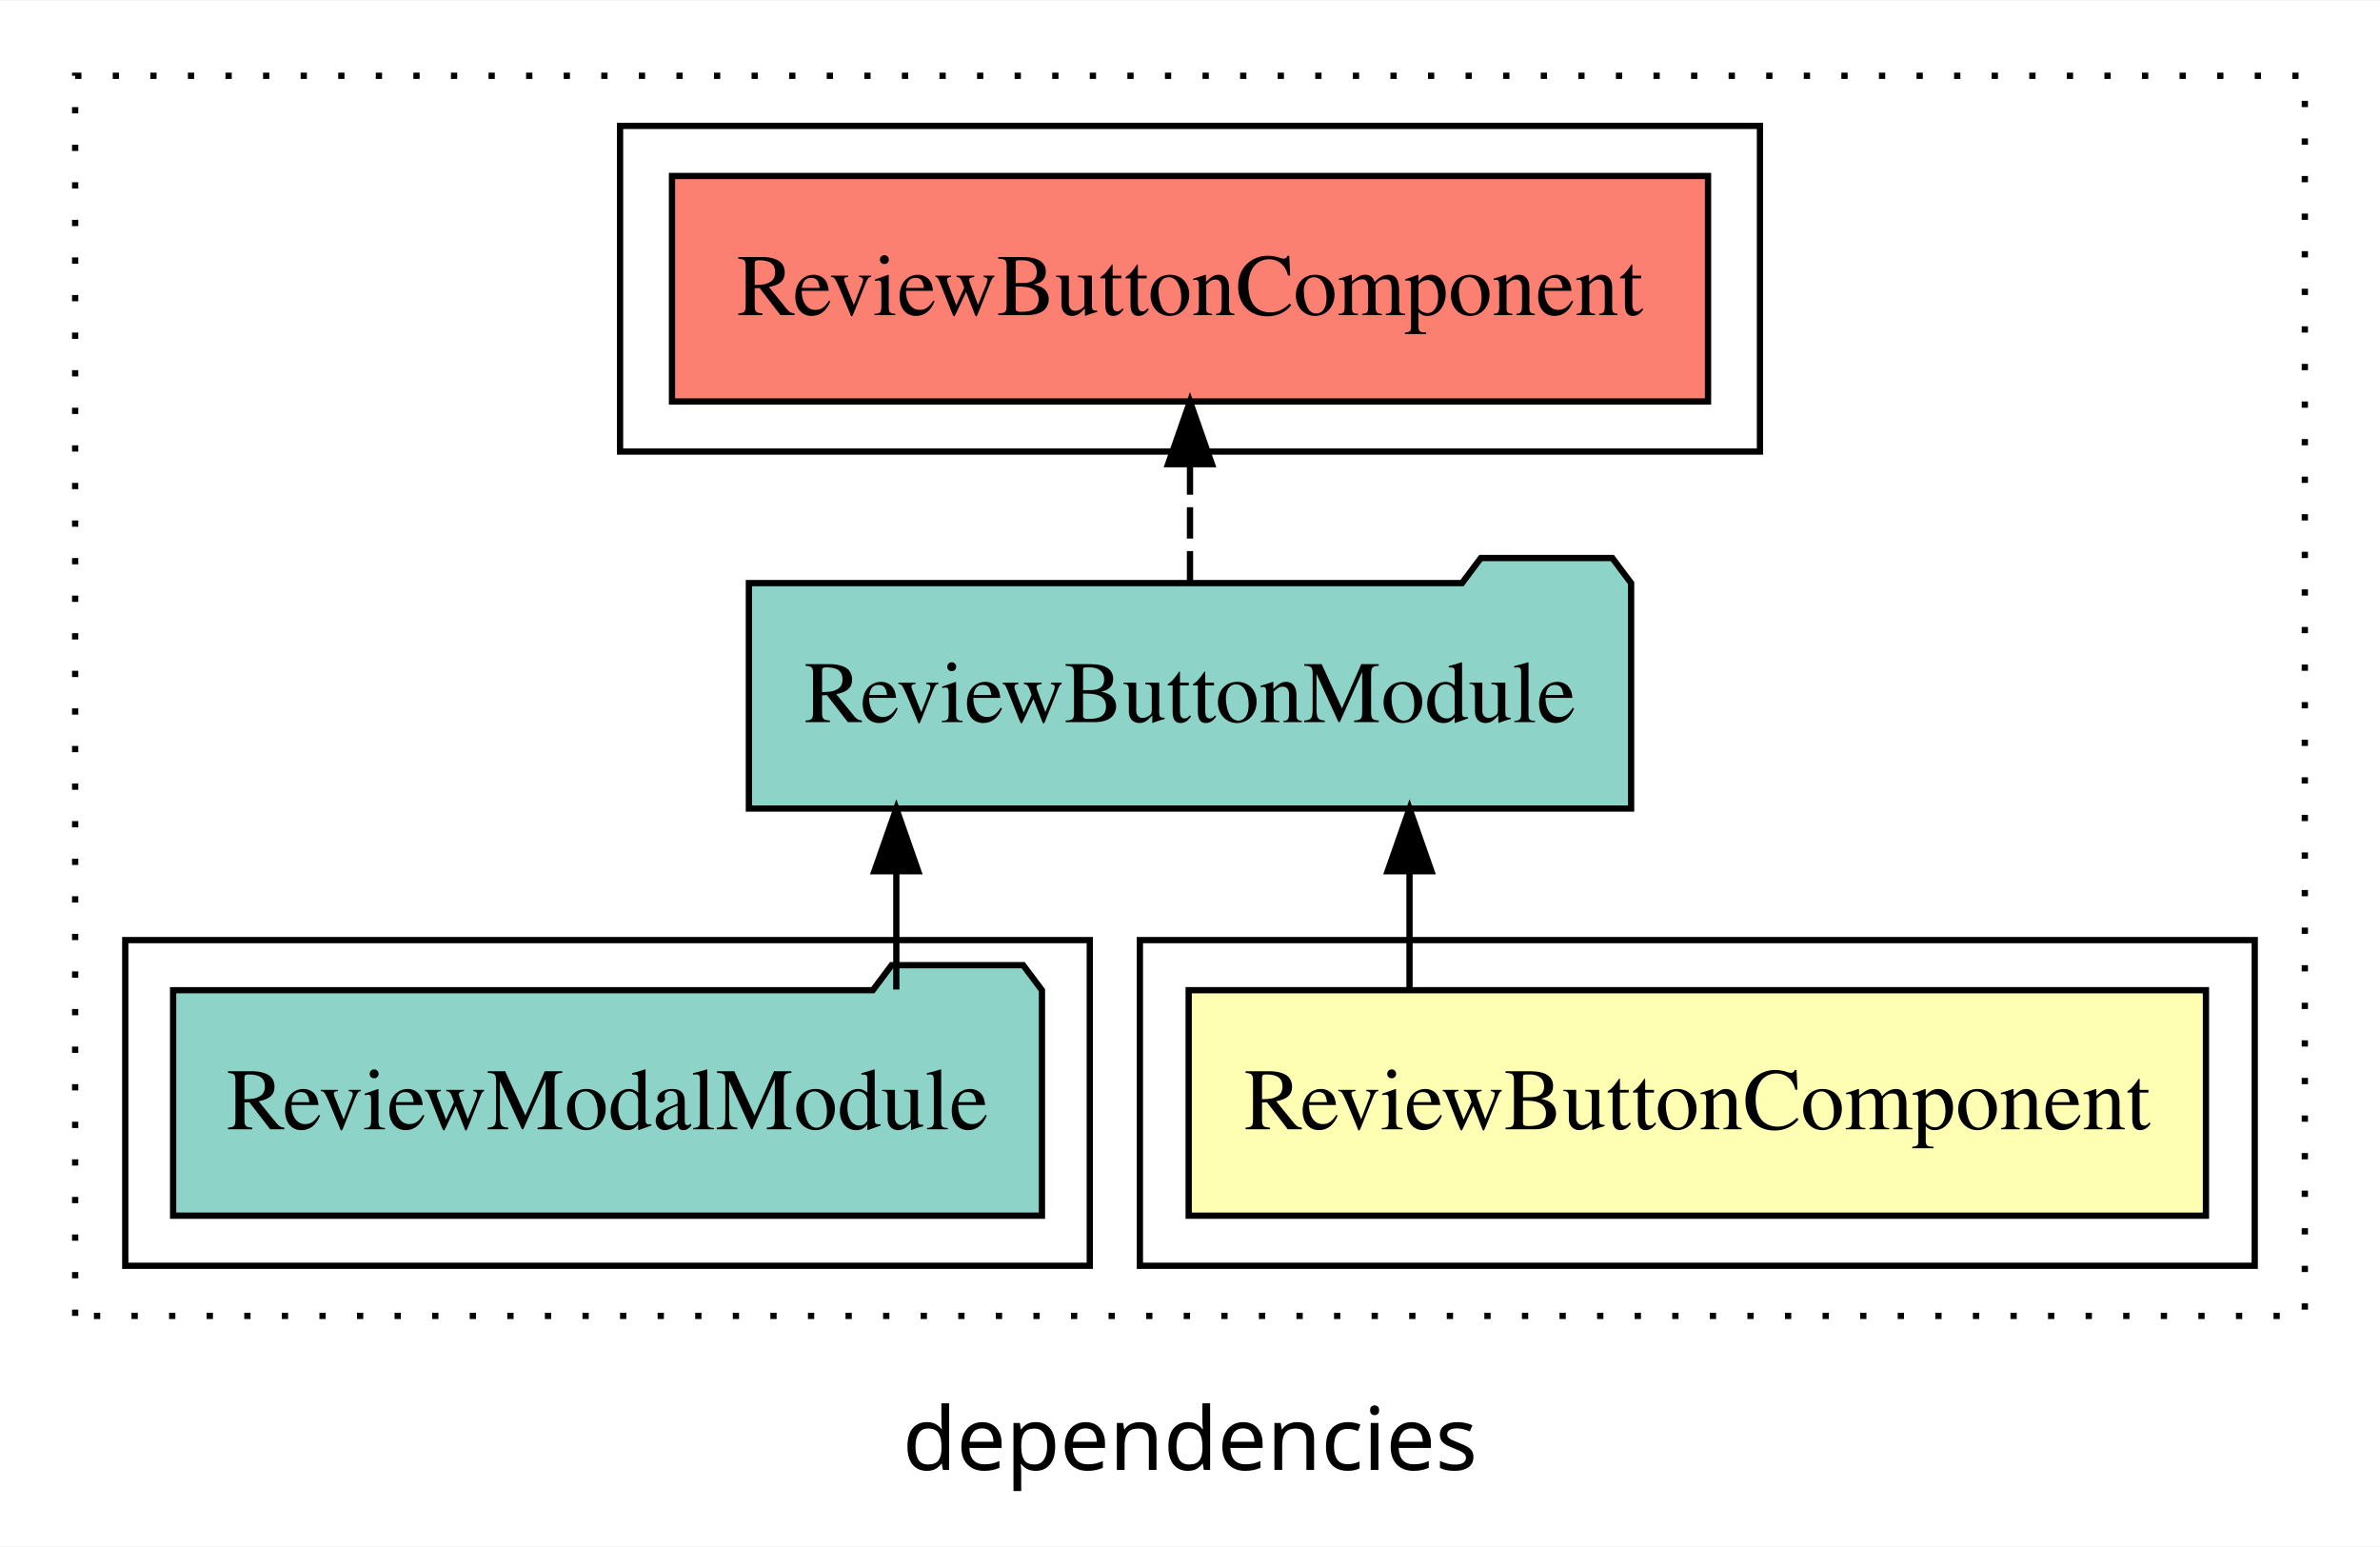
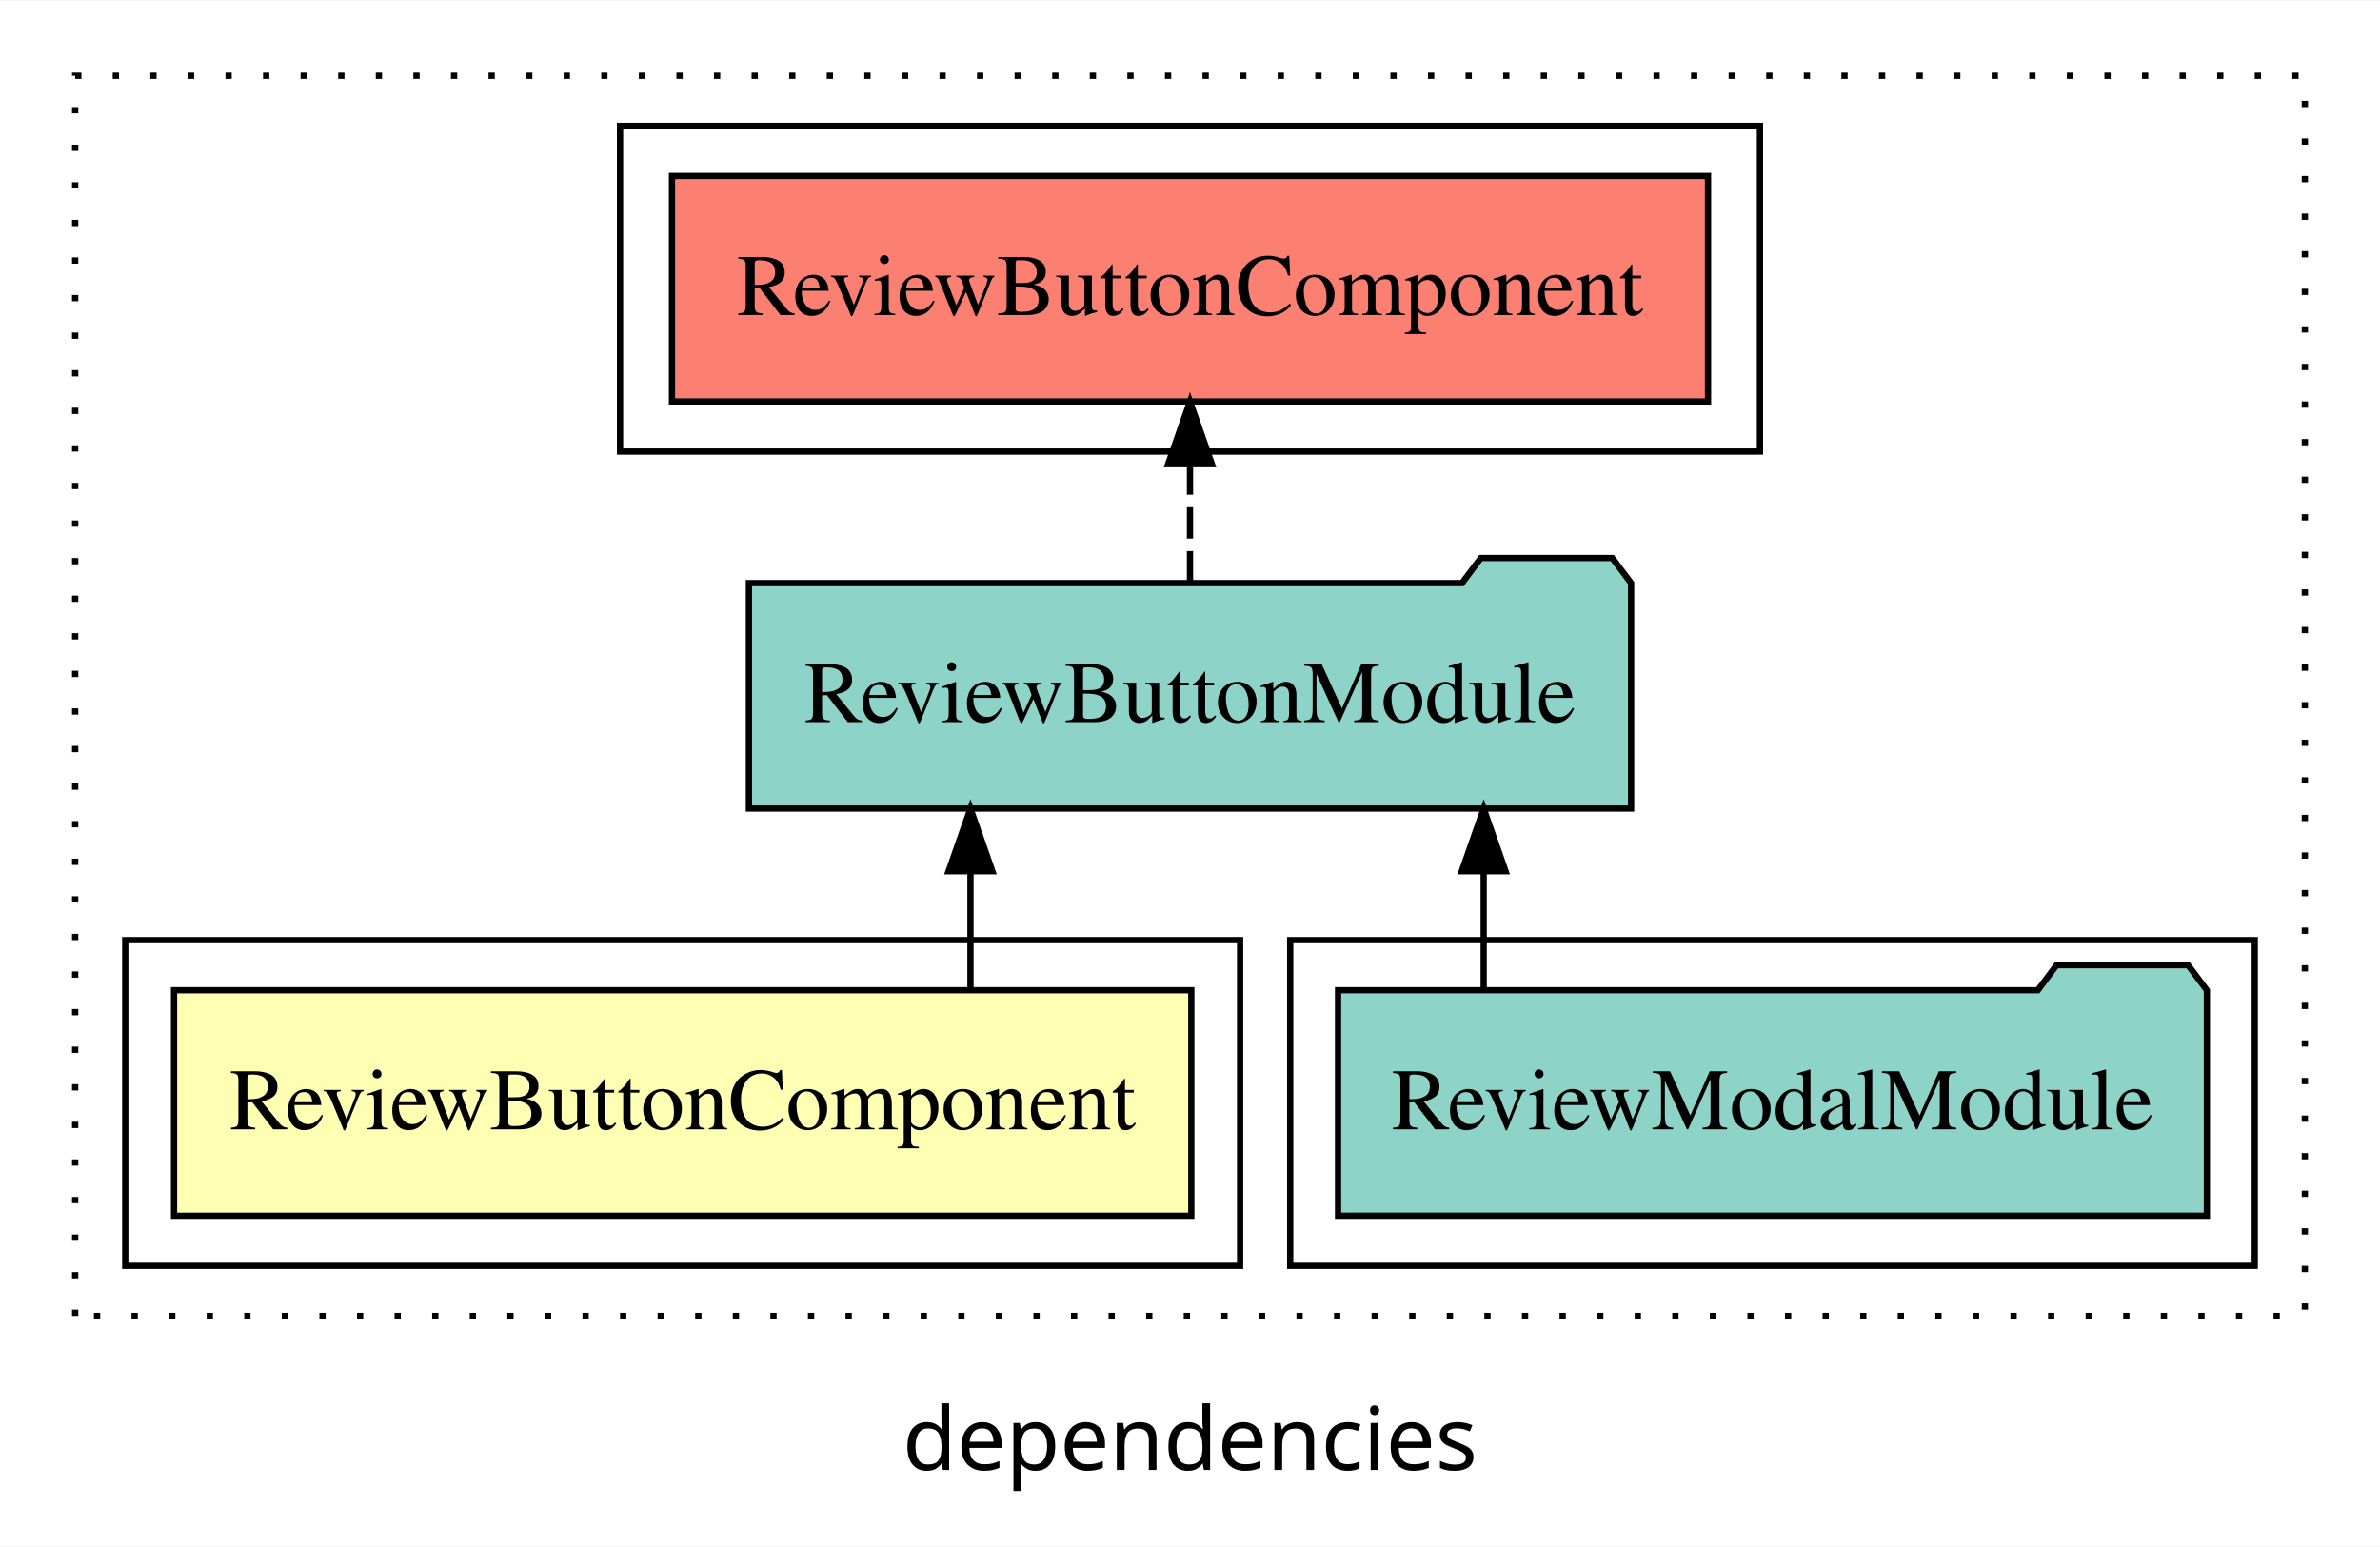
<svg xmlns="http://www.w3.org/2000/svg" width="380pt" height="247pt" viewBox="0.00 0.00 380.00 246.80">
  <g id="graph0" class="graph" transform="scale(1 1) rotate(0) translate(4 242.8)">
    <polygon fill="white" stroke="transparent" points="-4,4 -4,-242.8 376,-242.8 376,4 -4,4" />
    <text text-anchor="middle" x="186" y="-8.2" font-family="sans-serif" font-size="14.00">dependencies</text>
    <g id="clust1" class="cluster">
      <polygon fill="none" stroke="black" stroke-dasharray="1,5" points="8,-32.8 8,-230.8 364,-230.8 364,-32.8 8,-32.8" />
    </g>
+     <g id="clust4" class="cluster">
+       <polygon fill="none" stroke="black" points="202,-40.8 202,-92.8 356,-92.8 356,-40.8 202,-40.8" />
+     </g>
    <g id="clust2" class="cluster">
-       <polygon fill="none" stroke="black" points="178,-40.8 178,-92.8 356,-92.8 356,-40.8 178,-40.8" />
-     </g>
-     <g id="clust4" class="cluster">
-       <polygon fill="none" stroke="black" points="16,-40.8 16,-92.8 170,-92.8 170,-40.8 16,-40.8" />
+       <polygon fill="none" stroke="black" points="16,-40.8 16,-92.8 194,-92.8 194,-40.8 16,-40.8" />
    </g>
    <g id="clust5" class="cluster">
      <polygon fill="none" stroke="black" points="95,-170.8 95,-222.8 277,-222.8 277,-170.8 95,-170.8" />
    </g>
    <g id="node1" class="node">
-       <polygon fill="#ffffb3" stroke="black" points="348.21,-84.8 185.79,-84.8 185.79,-48.8 348.21,-48.8 348.21,-84.8" />
-       <text text-anchor="middle" x="267" y="-62.6" font-family="Times,serif" font-size="14.00">ReviewButtonComponent</text>
+       <polygon fill="#ffffb3" stroke="black" points="186.21,-84.8 23.79,-84.8 23.79,-48.8 186.21,-48.8 186.21,-84.8" />
+       <text text-anchor="middle" x="105" y="-62.6" font-family="Times,serif" font-size="14.00">ReviewButtonComponent</text>
    </g>
    <g id="node2" class="node">
      <polygon fill="#8dd3c7" stroke="black" points="256.43,-149.8 253.43,-153.8 232.43,-153.8 229.43,-149.8 115.57,-149.8 115.57,-113.8 256.43,-113.8 256.43,-149.8" />
      <text text-anchor="middle" x="186" y="-127.6" font-family="Times,serif" font-size="14.00">ReviewButtonModule</text>
    </g>
    <g id="edge1" class="edge">
-       <path fill="none" stroke="black" d="M221.05,-84.91C221.05,-84.91 221.05,-103.79 221.05,-103.79" />
-       <polygon fill="black" stroke="black" points="217.55,-103.79 221.05,-113.79 224.55,-103.79 217.55,-103.79" />
+       <path fill="none" stroke="black" d="M150.95,-84.91C150.95,-84.91 150.95,-103.79 150.95,-103.79" />
+       <polygon fill="black" stroke="black" points="147.45,-103.79 150.95,-113.79 154.45,-103.79 147.45,-103.79" />
    </g>
    <g id="node4" class="node">
      <polygon fill="#fb8072" stroke="black" points="268.71,-214.8 103.29,-214.8 103.29,-178.8 268.71,-178.8 268.71,-214.8" />
      <text text-anchor="middle" x="186" y="-192.6" font-family="Times,serif" font-size="14.00">ReviewButtonComponent </text>
    </g>
    <g id="edge3" class="edge">
      <path fill="none" stroke="black" stroke-dasharray="5,2" d="M186,-149.91C186,-149.91 186,-168.79 186,-168.79" />
      <polygon fill="black" stroke="black" points="182.5,-168.79 186,-178.79 189.5,-168.79 182.5,-168.79" />
    </g>
    <g id="node3" class="node">
-       <polygon fill="#8dd3c7" stroke="black" points="162.36,-84.8 159.36,-88.8 138.36,-88.8 135.36,-84.8 23.64,-84.8 23.64,-48.8 162.36,-48.8 162.36,-84.8" />
-       <text text-anchor="middle" x="93" y="-62.6" font-family="Times,serif" font-size="14.00">ReviewModalModule</text>
+       <polygon fill="#8dd3c7" stroke="black" points="348.36,-84.8 345.36,-88.8 324.36,-88.8 321.36,-84.8 209.64,-84.8 209.64,-48.8 348.36,-48.8 348.36,-84.8" />
+       <text text-anchor="middle" x="279" y="-62.6" font-family="Times,serif" font-size="14.00">ReviewModalModule</text>
    </g>
    <g id="edge2" class="edge">
-       <path fill="none" stroke="black" d="M139.11,-84.91C139.11,-84.91 139.11,-103.79 139.11,-103.79" />
-       <polygon fill="black" stroke="black" points="135.61,-103.79 139.11,-113.79 142.61,-103.79 135.61,-103.79" />
+       <path fill="none" stroke="black" d="M232.89,-84.91C232.89,-84.91 232.89,-103.79 232.89,-103.79" />
+       <polygon fill="black" stroke="black" points="229.39,-103.79 232.89,-113.79 236.39,-103.79 229.39,-103.79" />
    </g>
  </g>
</svg>
